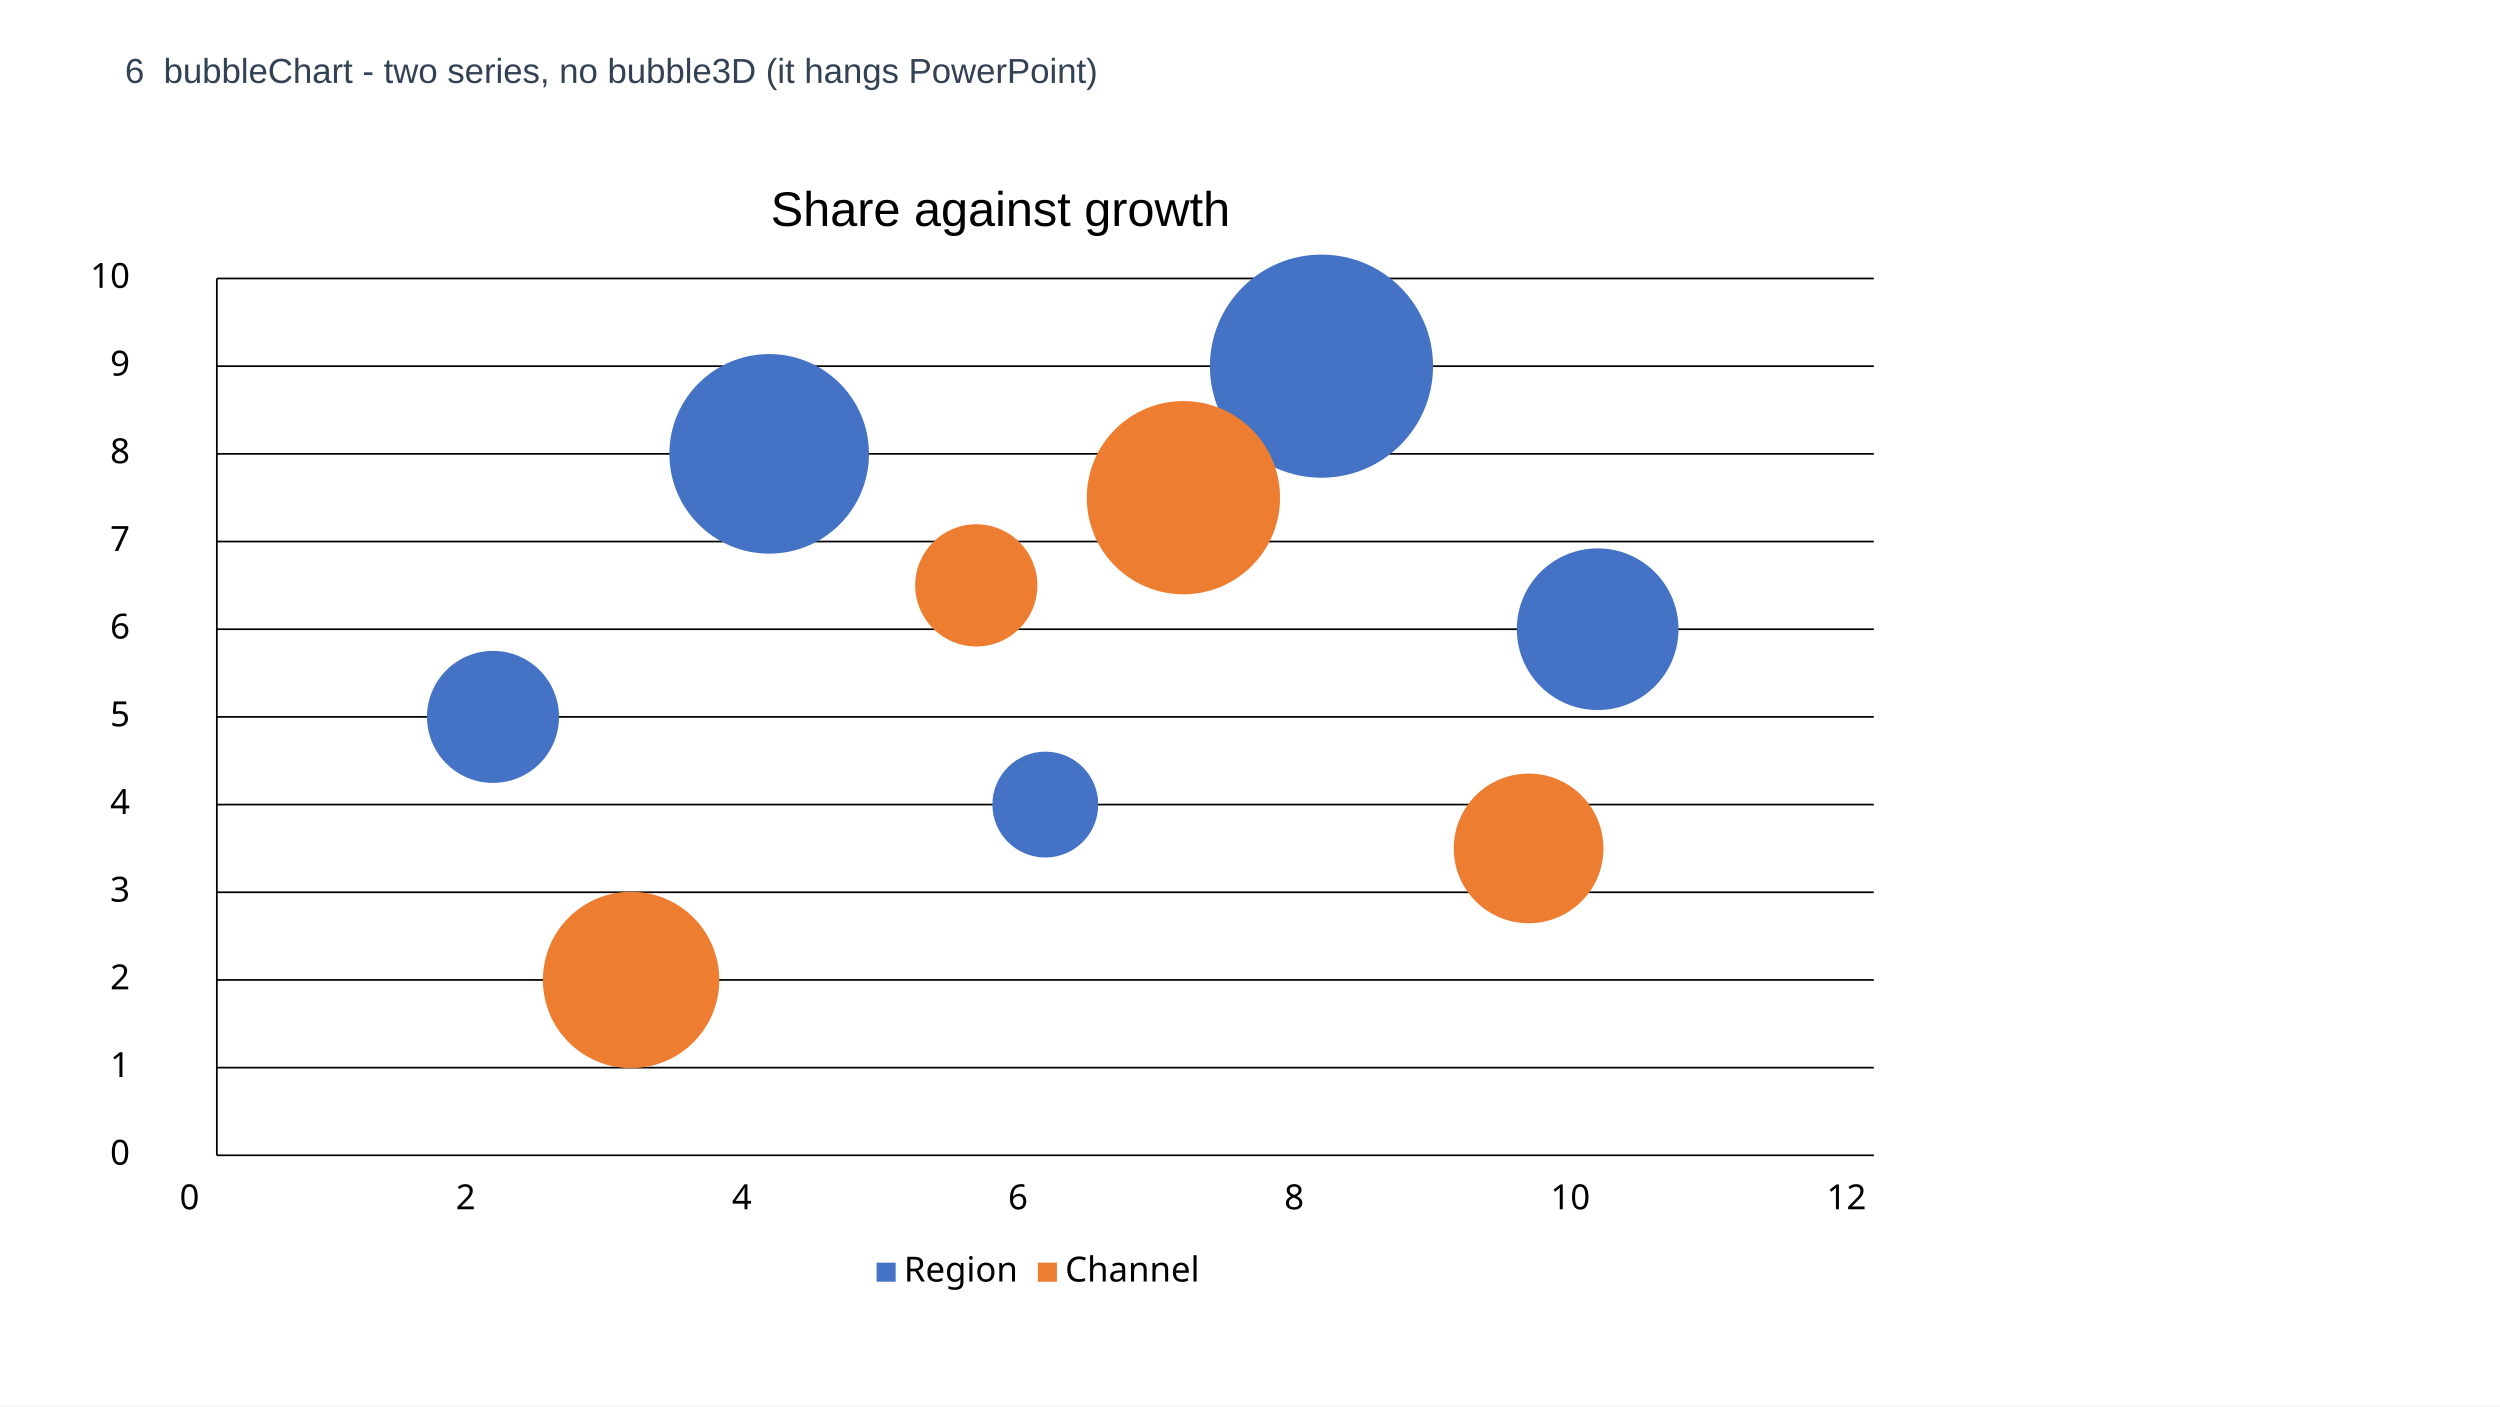
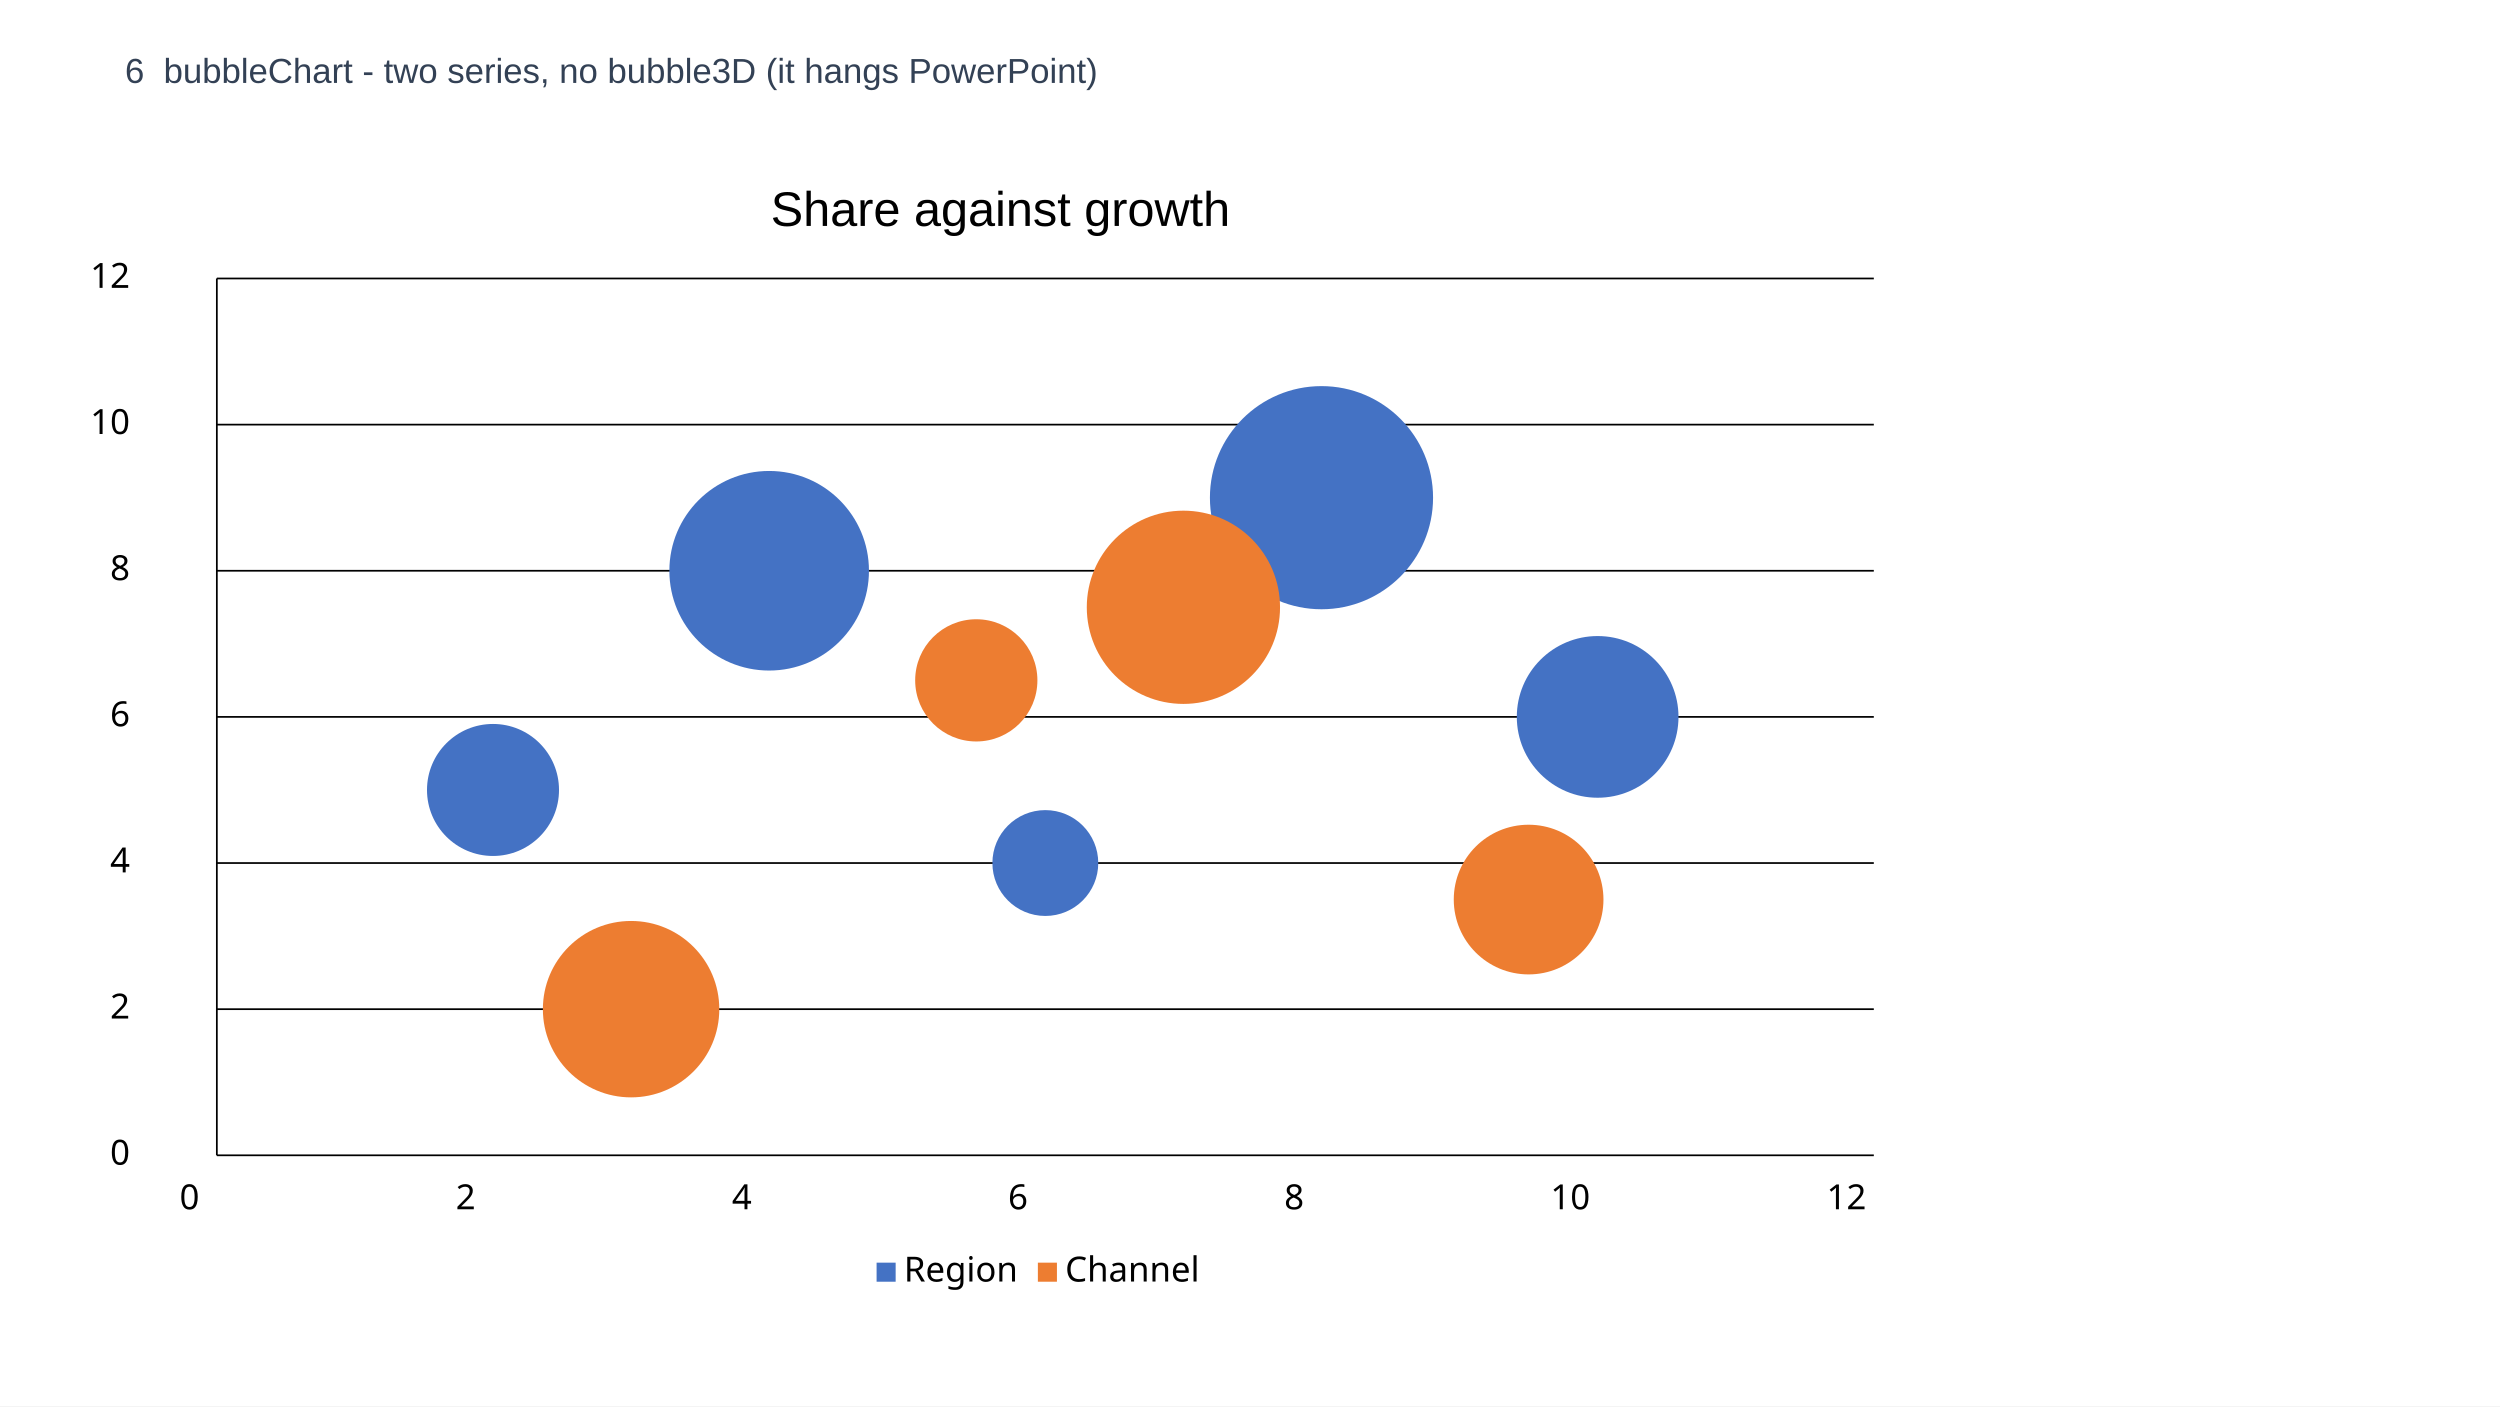
<svg xmlns="http://www.w3.org/2000/svg" viewBox="0 0 960 540" width="960" height="540">
  <rect width="960" height="540" fill="#ffffff" />
  <g role="img" aria-label="Caption" data-pptx-id="261.15" data-pptx-path="0" transform="translate(48, 18.667)">
    <rect fill="none" stroke="none" width="864" height="29.333" />
    <text x="0" y="13.174" xml:space="preserve">
      <tspan x="0" dy="0" text-anchor="start" font-size="13.333" font-family="Arial, Arimo, sans-serif" fill="#334155">6  bubbleChart - two series, no bubble3D (it hangs PowerPoint)</tspan>
    </text>
  </g>
  <g role="img" aria-label="bubbleChart" data-pptx-id="261.105" data-pptx-path="1" transform="translate(48, 61.333) scale(1, 1) translate(0, 0)">
    <g transform="translate(0, 6.981)">
      <rect fill="none" stroke="none" width="693.333" height="31.281" />
      <text x="0" y="18.444" xml:space="preserve">
        <tspan x="346.667" dy="0" text-anchor="middle" font-size="18.667" font-family="Arial, Arimo, sans-serif">Share against growth</tspan>
      </text>
    </g>
-     <g transform="translate(35.268, 348.635)">
+     <g transform="translate(35.268, 326.188)">
      <line stroke-width="0.667" stroke="#000000" fill="none" x1="0" y1="0" x2="636.276" y2="0" />
    </g>
-     <g transform="translate(35.268, 314.965)">
-       <line stroke-width="0.667" stroke="#000000" fill="none" x1="0" y1="0" x2="636.276" y2="0" />
-     </g>
-     <g transform="translate(35.268, 281.295)">
-       <line stroke-width="0.667" stroke="#000000" fill="none" x1="0" y1="0" x2="636.276" y2="0" />
-     </g>
-     <g transform="translate(35.268, 247.625)">
+     <g transform="translate(35.268, 270.072)">
      <line stroke-width="0.667" stroke="#000000" fill="none" x1="0" y1="0" x2="636.276" y2="0" />
    </g>
    <g transform="translate(35.268, 213.955)">
      <line stroke-width="0.667" stroke="#000000" fill="none" x1="0" y1="0" x2="636.276" y2="0" />
    </g>
-     <g transform="translate(35.268, 180.285)">
+     <g transform="translate(35.268, 157.838)">
      <line stroke-width="0.667" stroke="#000000" fill="none" x1="0" y1="0" x2="636.276" y2="0" />
    </g>
-     <g transform="translate(35.268, 146.615)">
-       <line stroke-width="0.667" stroke="#000000" fill="none" x1="0" y1="0" x2="636.276" y2="0" />
-     </g>
-     <g transform="translate(35.268, 112.944)">
-       <line stroke-width="0.667" stroke="#000000" fill="none" x1="0" y1="0" x2="636.276" y2="0" />
-     </g>
-     <g transform="translate(35.268, 79.274)">
+     <g transform="translate(35.268, 101.721)">
      <line stroke-width="0.667" stroke="#000000" fill="none" x1="0" y1="0" x2="636.276" y2="0" />
    </g>
    <g transform="translate(35.268, 45.604)">
      <line stroke-width="0.667" stroke="#000000" fill="none" x1="0" y1="0" x2="636.276" y2="0" />
    </g>
-     <g transform="translate(115.967, 188.608)">
+     <g transform="translate(115.967, 216.666)">
      <ellipse fill="#4472c4" stroke="none" cx="25.347" cy="25.347" rx="25.347" ry="25.347" />
    </g>
-     <g transform="translate(209.039, 74.624)">
+     <g transform="translate(209.039, 119.517)">
      <ellipse fill="#4472c4" stroke="none" cx="38.321" cy="38.321" rx="38.321" ry="38.321" />
    </g>
-     <g transform="translate(333.083, 227.302)">
+     <g transform="translate(333.083, 249.749)">
      <ellipse fill="#4472c4" stroke="none" cx="20.323" cy="20.323" rx="20.323" ry="20.323" />
    </g>
-     <g transform="translate(416.608, 36.43)">
+     <g transform="translate(416.608, 86.935)">
      <ellipse fill="#4472c4" stroke="none" cx="42.844" cy="42.844" rx="42.844" ry="42.844" />
    </g>
-     <g transform="translate(534.455, 149.241)">
+     <g transform="translate(534.455, 182.911)">
      <ellipse fill="#4472c4" stroke="none" cx="31.043" cy="31.043" rx="31.043" ry="31.043" />
    </g>
-     <g transform="translate(160.466, 281.094)">
+     <g transform="translate(160.466, 292.317)">
      <ellipse fill="#ed7d31" stroke="none" cx="33.871" cy="33.871" rx="33.871" ry="33.871" />
    </g>
-     <g transform="translate(303.428, 139.983)">
+     <g transform="translate(303.428, 176.459)">
      <ellipse fill="#ed7d31" stroke="none" cx="23.467" cy="23.467" rx="23.467" ry="23.467" />
    </g>
-     <g transform="translate(369.325, 92.675)">
+     <g transform="translate(369.325, 134.763)">
      <ellipse fill="#ed7d31" stroke="none" cx="37.104" cy="37.104" rx="37.104" ry="37.104" />
    </g>
-     <g transform="translate(510.246, 235.719)">
+     <g transform="translate(510.246, 255.36)">
      <ellipse fill="#ed7d31" stroke="none" cx="28.741" cy="28.741" rx="28.741" ry="28.741" />
    </g>
    <g transform="translate(35.268, 45.604)">
      <line stroke-width="0.667" stroke="#000000" fill="none" x1="0" y1="0" x2="0" y2="336.701" />
    </g>
    <g transform="translate(35.268, 382.305)">
      <line stroke-width="0.667" stroke="#000000" fill="none" x1="0" y1="0" x2="636.276" y2="0" />
    </g>
    <g transform="translate(0, 373.662)">
      <rect fill="none" stroke="none" width="22.911" height="24.414" />
      <text x="0" y="12.243" xml:space="preserve">
        <tspan x="22.911" dy="0" text-anchor="end" font-size="13.333" font-family="Aptos, Carlito, sans-serif" fill="#000000">0</tspan>
      </text>
    </g>
-     <g transform="translate(0, 339.992)">
-       <rect fill="none" stroke="none" width="22.911" height="24.414" />
-       <text x="0" y="12.243" xml:space="preserve">
-         <tspan x="22.911" dy="0" text-anchor="end" font-size="13.333" font-family="Aptos, Carlito, sans-serif" fill="#000000">1</tspan>
-       </text>
-     </g>
-     <g transform="translate(0, 306.322)">
+     <g transform="translate(0, 317.545)">
      <rect fill="none" stroke="none" width="22.911" height="24.414" />
      <text x="0" y="12.243" xml:space="preserve">
        <tspan x="22.911" dy="0" text-anchor="end" font-size="13.333" font-family="Aptos, Carlito, sans-serif" fill="#000000">2</tspan>
      </text>
    </g>
-     <g transform="translate(0, 272.651)">
-       <rect fill="none" stroke="none" width="22.911" height="24.414" />
-       <text x="0" y="12.243" xml:space="preserve">
-         <tspan x="22.911" dy="0" text-anchor="end" font-size="13.333" font-family="Aptos, Carlito, sans-serif" fill="#000000">3</tspan>
-       </text>
-     </g>
-     <g transform="translate(0, 238.981)">
+     <g transform="translate(0, 261.428)">
      <rect fill="none" stroke="none" width="22.911" height="24.414" />
      <text x="0" y="12.243" xml:space="preserve">
        <tspan x="22.911" dy="0" text-anchor="end" font-size="13.333" font-family="Aptos, Carlito, sans-serif" fill="#000000">4</tspan>
      </text>
    </g>
    <g transform="translate(0, 205.311)">
      <rect fill="none" stroke="none" width="22.911" height="24.414" />
      <text x="0" y="12.243" xml:space="preserve">
-         <tspan x="22.911" dy="0" text-anchor="end" font-size="13.333" font-family="Aptos, Carlito, sans-serif" fill="#000000">5</tspan>
-       </text>
-     </g>
-     <g transform="translate(0, 171.641)">
-       <rect fill="none" stroke="none" width="22.911" height="24.414" />
-       <text x="0" y="12.243" xml:space="preserve">
        <tspan x="22.911" dy="0" text-anchor="end" font-size="13.333" font-family="Aptos, Carlito, sans-serif" fill="#000000">6</tspan>
      </text>
    </g>
-     <g transform="translate(0, 137.971)">
-       <rect fill="none" stroke="none" width="22.911" height="24.414" />
-       <text x="0" y="12.243" xml:space="preserve">
-         <tspan x="22.911" dy="0" text-anchor="end" font-size="13.333" font-family="Aptos, Carlito, sans-serif" fill="#000000">7</tspan>
-       </text>
-     </g>
-     <g transform="translate(0, 104.301)">
+     <g transform="translate(0, 149.194)">
      <rect fill="none" stroke="none" width="22.911" height="24.414" />
      <text x="0" y="12.243" xml:space="preserve">
        <tspan x="22.911" dy="0" text-anchor="end" font-size="13.333" font-family="Aptos, Carlito, sans-serif" fill="#000000">8</tspan>
      </text>
    </g>
-     <g transform="translate(0, 70.631)">
+     <g transform="translate(0, 93.078)">
      <rect fill="none" stroke="none" width="22.911" height="24.414" />
      <text x="0" y="12.243" xml:space="preserve">
-         <tspan x="22.911" dy="0" text-anchor="end" font-size="13.333" font-family="Aptos, Carlito, sans-serif" fill="#000000">9</tspan>
+         <tspan x="22.911" dy="0" text-anchor="end" font-size="13.333" font-family="Aptos, Carlito, sans-serif" fill="#000000">10</tspan>
      </text>
    </g>
    <g transform="translate(0, 36.961)">
      <rect fill="none" stroke="none" width="22.911" height="24.414" />
      <text x="0" y="12.243" xml:space="preserve">
-         <tspan x="22.911" dy="0" text-anchor="end" font-size="13.333" font-family="Aptos, Carlito, sans-serif" fill="#000000">10</tspan>
+         <tspan x="22.911" dy="0" text-anchor="end" font-size="13.333" font-family="Aptos, Carlito, sans-serif" fill="#000000">12</tspan>
      </text>
    </g>
    <g transform="translate(25.04, 390.781)">
      <rect fill="none" stroke="none" width="20.456" height="24.414" />
      <text x="0" y="12.243" xml:space="preserve">
        <tspan x="10.228" dy="0" text-anchor="middle" font-size="13.333" font-family="Aptos, Carlito, sans-serif" fill="#000000">0</tspan>
      </text>
    </g>
    <g transform="translate(131.086, 390.781)">
      <rect fill="none" stroke="none" width="20.456" height="24.414" />
      <text x="0" y="12.243" xml:space="preserve">
        <tspan x="10.228" dy="0" text-anchor="middle" font-size="13.333" font-family="Aptos, Carlito, sans-serif" fill="#000000">2</tspan>
      </text>
    </g>
    <g transform="translate(237.132, 390.781)">
      <rect fill="none" stroke="none" width="20.456" height="24.414" />
      <text x="0" y="12.243" xml:space="preserve">
        <tspan x="10.228" dy="0" text-anchor="middle" font-size="13.333" font-family="Aptos, Carlito, sans-serif" fill="#000000">4</tspan>
      </text>
    </g>
    <g transform="translate(343.178, 390.781)">
      <rect fill="none" stroke="none" width="20.456" height="24.414" />
      <text x="0" y="12.243" xml:space="preserve">
        <tspan x="10.228" dy="0" text-anchor="middle" font-size="13.333" font-family="Aptos, Carlito, sans-serif" fill="#000000">6</tspan>
      </text>
    </g>
    <g transform="translate(449.224, 390.781)">
      <rect fill="none" stroke="none" width="20.456" height="24.414" />
      <text x="0" y="12.243" xml:space="preserve">
        <tspan x="10.228" dy="0" text-anchor="middle" font-size="13.333" font-family="Aptos, Carlito, sans-serif" fill="#000000">8</tspan>
      </text>
    </g>
    <g transform="translate(551.709, 390.781)">
      <rect fill="none" stroke="none" width="27.578" height="24.414" />
      <text x="0" y="12.243" xml:space="preserve">
        <tspan x="13.789" dy="0" text-anchor="middle" font-size="13.333" font-family="Aptos, Carlito, sans-serif" fill="#000000">10</tspan>
      </text>
    </g>
    <g transform="translate(657.755, 390.781)">
      <rect fill="none" stroke="none" width="27.578" height="24.414" />
      <text x="0" y="12.243" xml:space="preserve">
        <tspan x="13.789" dy="0" text-anchor="middle" font-size="13.333" font-family="Aptos, Carlito, sans-serif" fill="#000000">12</tspan>
      </text>
    </g>
    <g transform="translate(288.61, 423.527)">
      <rect fill="#4472c4" stroke="none" width="7.32" height="7.32" />
    </g>
    <g transform="translate(299.09, 418.543)">
      <rect fill="none" stroke="none" width="52.786" height="24.414" />
      <text x="0" y="12.243" xml:space="preserve">
        <tspan x="0" dy="0" text-anchor="start" font-size="13.333" font-family="Aptos, Carlito, sans-serif" fill="#000000">Region</tspan>
      </text>
    </g>
    <g transform="translate(350.543, 423.527)">
      <rect fill="#ed7d31" stroke="none" width="7.32" height="7.32" />
    </g>
    <g transform="translate(361.023, 418.543)">
      <rect fill="none" stroke="none" width="62.194" height="24.414" />
      <text x="0" y="12.243" xml:space="preserve">
        <tspan x="0" dy="0" text-anchor="start" font-size="13.333" font-family="Aptos, Carlito, sans-serif" fill="#000000">Channel</tspan>
      </text>
    </g>
  </g>
</svg>
